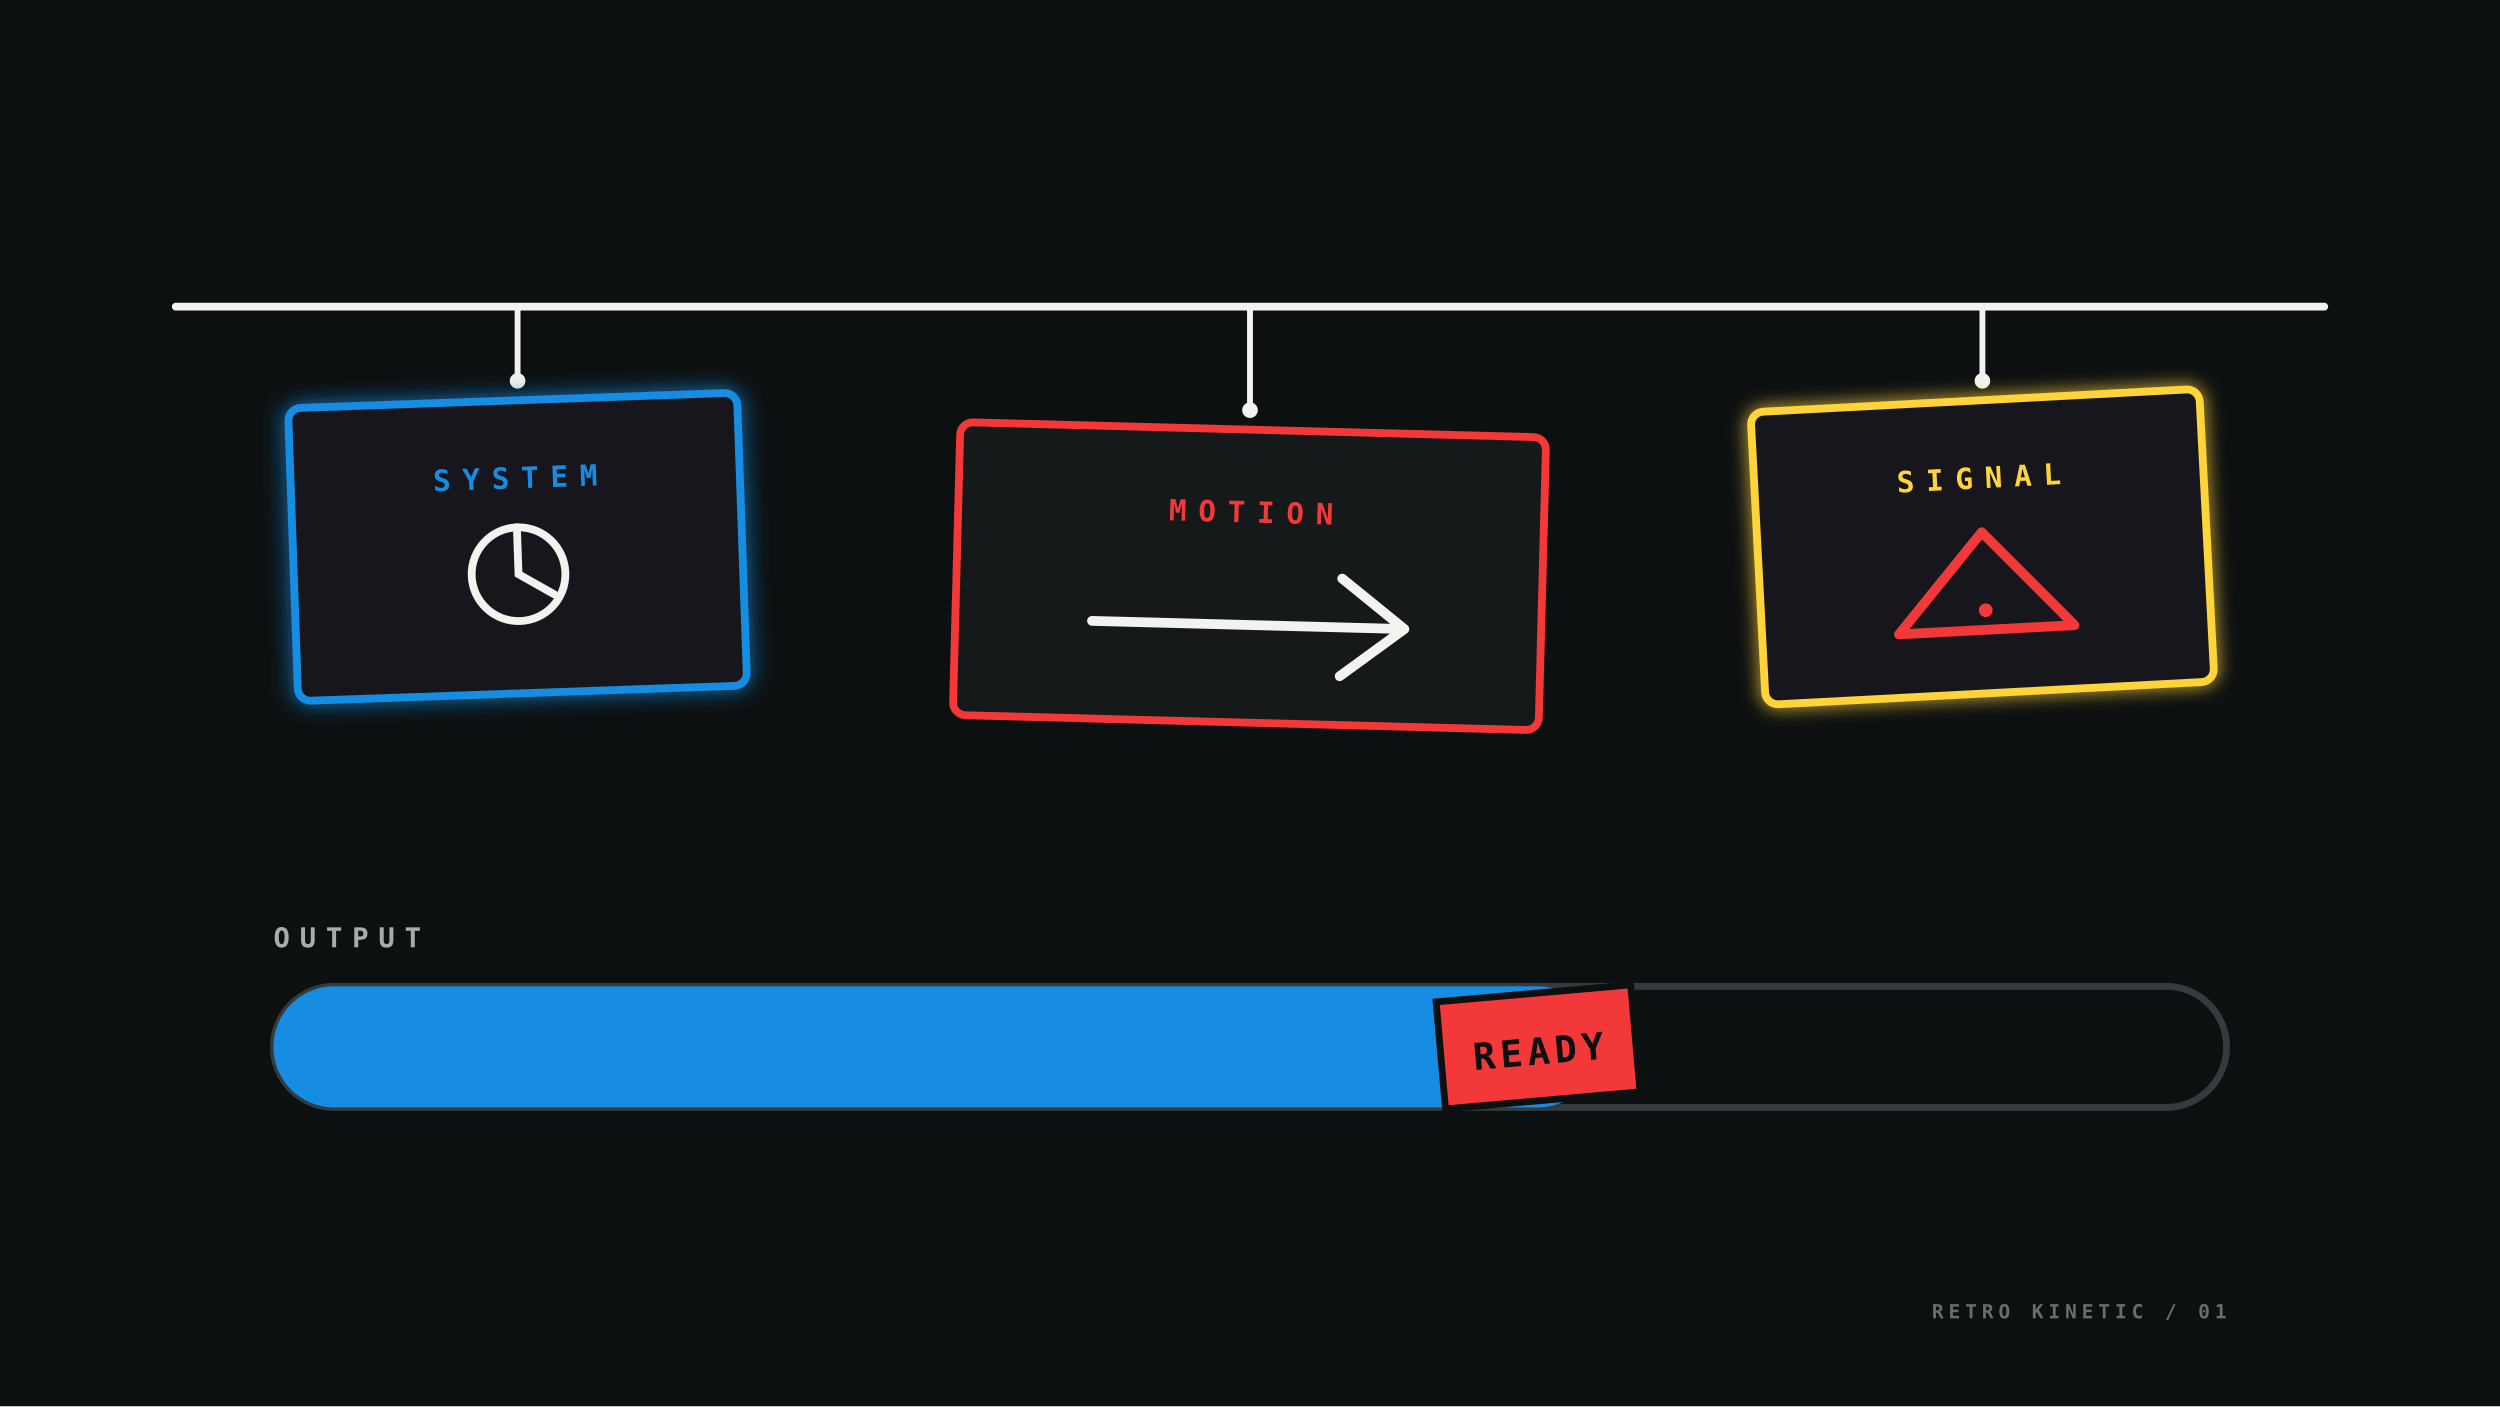
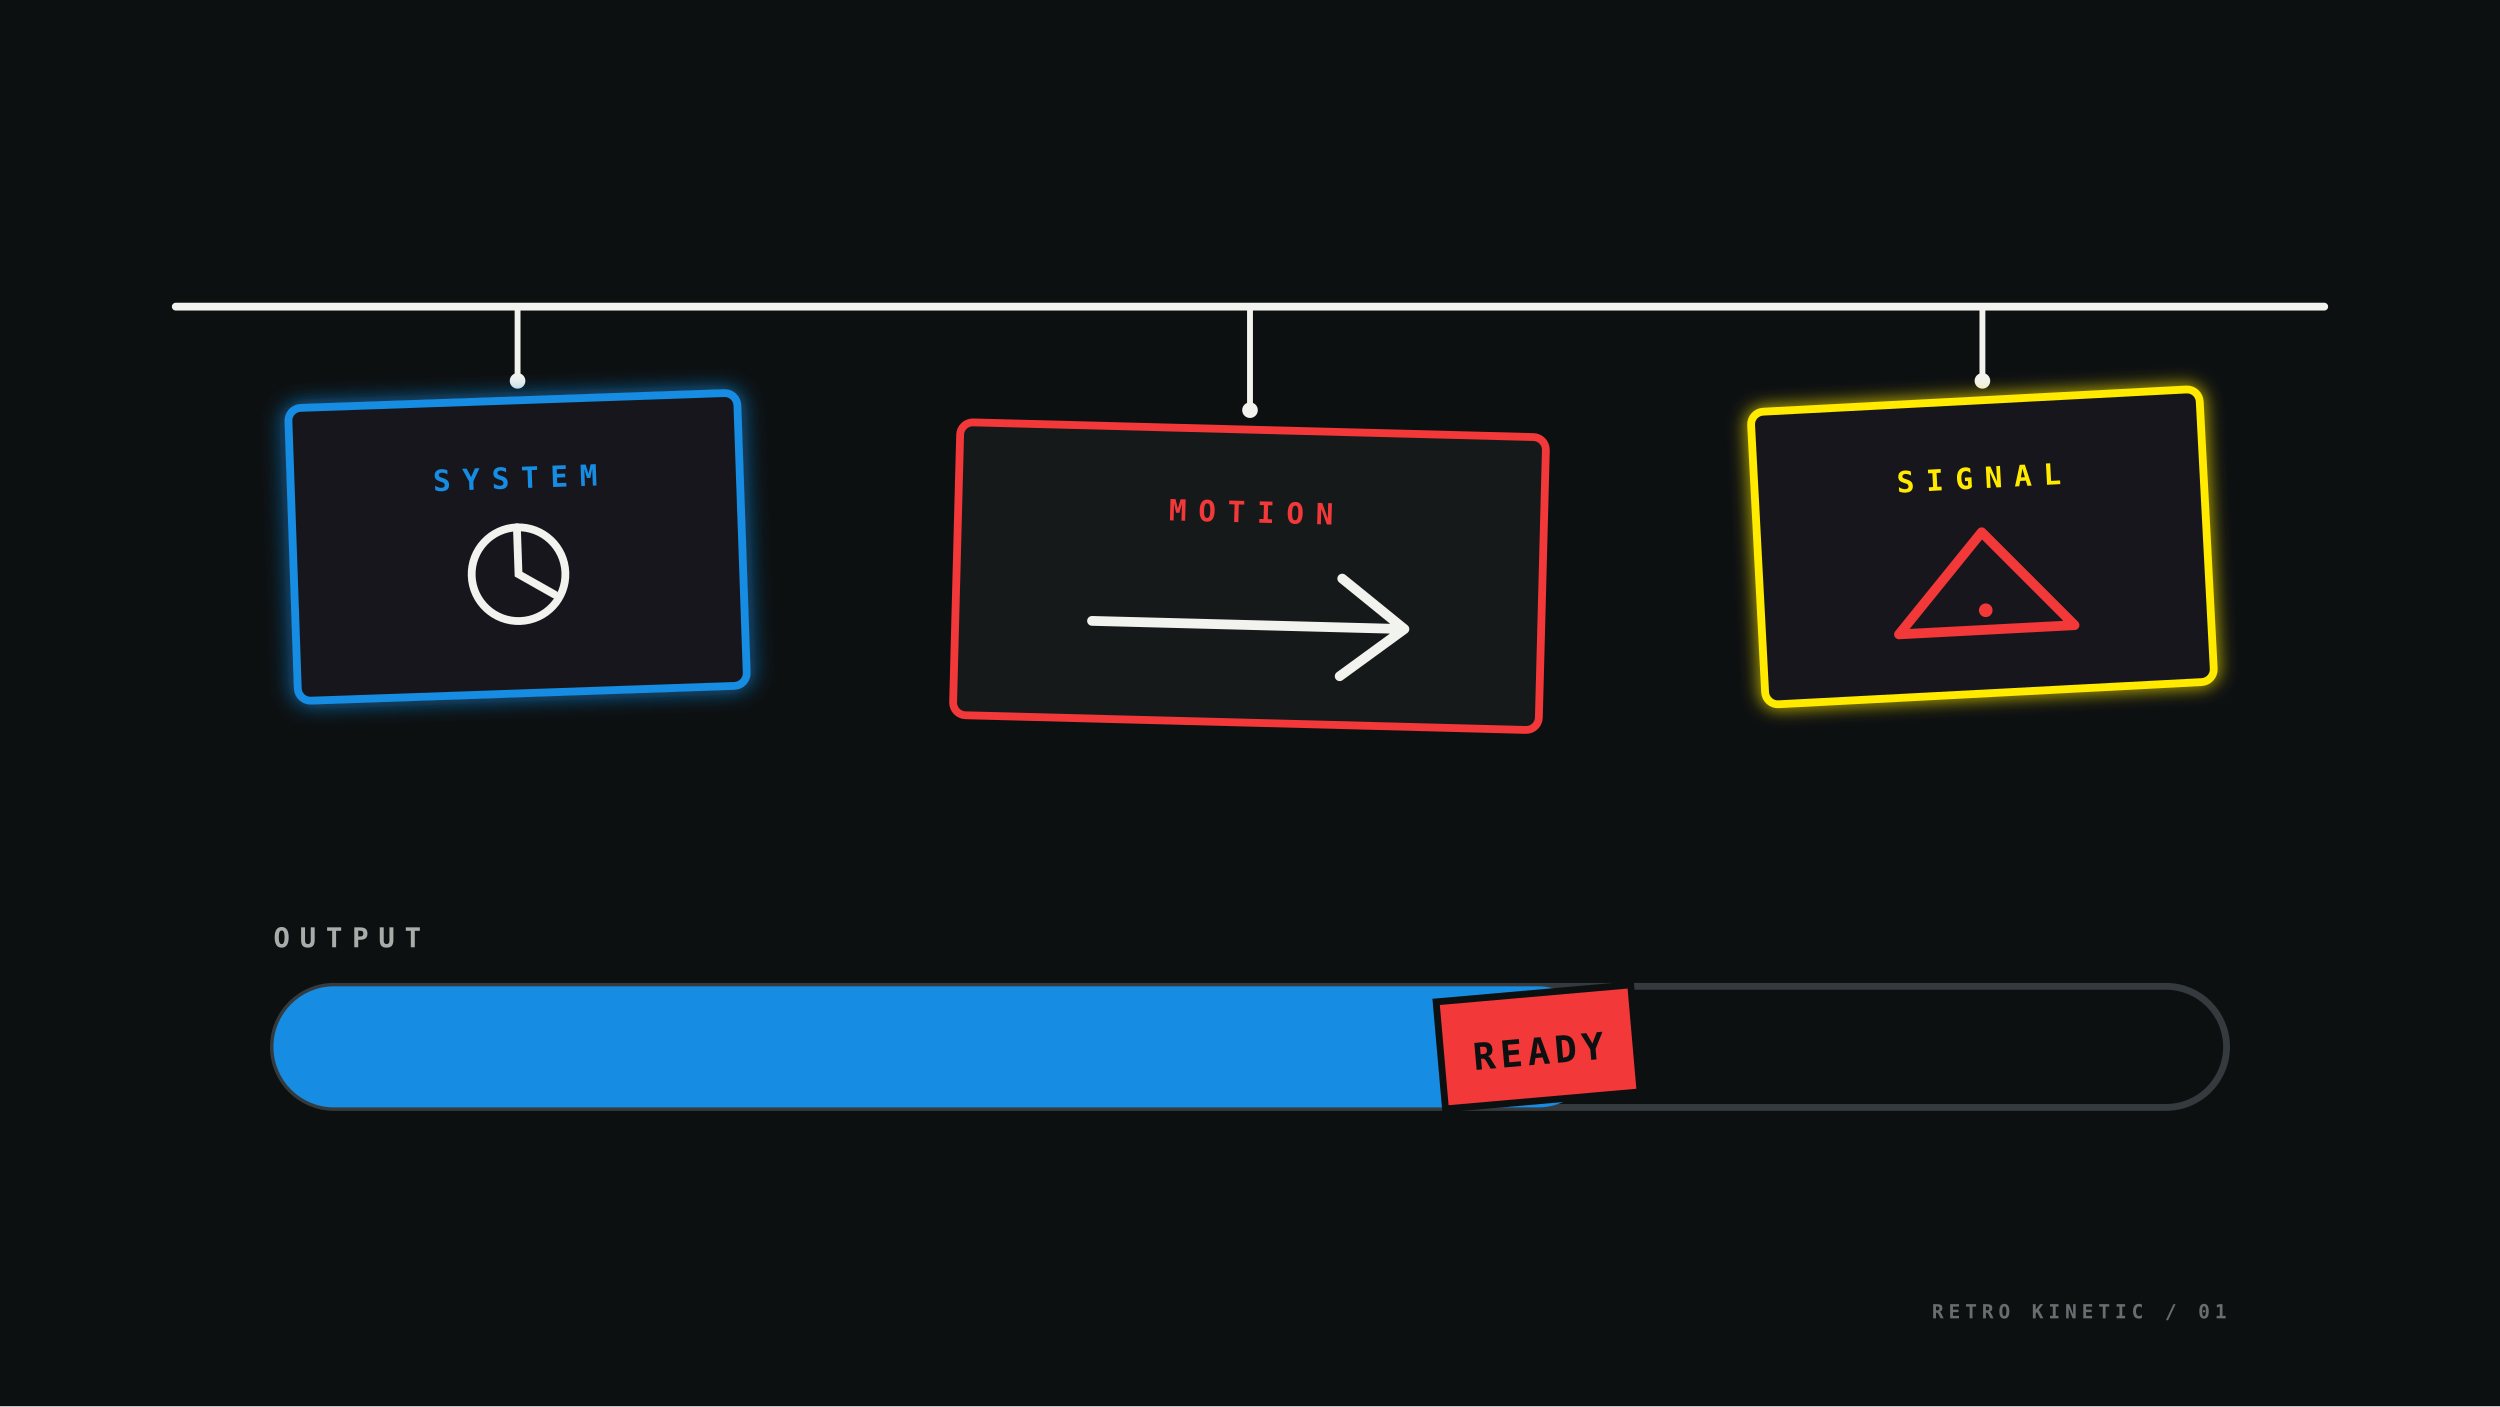
<svg xmlns="http://www.w3.org/2000/svg" width="2560" height="1440" viewBox="0 0 2560 1440">
  <defs>
    <filter id="blue-glow" x="-30%" y="-30%" width="160%" height="160%">
      <feGaussianBlur stdDeviation="11" result="blur" />
      <feMerge>
        <feMergeNode in="blur" />
        <feMergeNode in="SourceGraphic" />
      </feMerge>
    </filter>
    <filter id="yellow-glow" x="-30%" y="-30%" width="160%" height="160%">
      <feGaussianBlur stdDeviation="9" result="blur" />
      <feMerge>
        <feMergeNode in="blur" />
        <feMergeNode in="SourceGraphic" />
      </feMerge>
    </filter>
  </defs>
  <rect width="2560" height="1440" fill="#0D1011" />
  <path d="M180 314 H2380" fill="none" stroke="#F2F3EE" stroke-width="8" stroke-linecap="round" />
  <path d="M530 314 V390 M1280 314 V420 M2030 314 V390" fill="none" stroke="#F2F3EE" stroke-width="6" />
  <circle cx="530" cy="390" r="8" fill="#F2F3EE" />
  <circle cx="1280" cy="420" r="8" fill="#F2F3EE" />
  <circle cx="2030" cy="390" r="8" fill="#F2F3EE" />
  <g transform="rotate(-2 530 560)">
    <rect x="300" y="410" width="460" height="300" rx="13" fill="#15191A" stroke="#168DE2" stroke-width="8" filter="url(#blue-glow)" />
    <text x="530" y="500" fill="#168DE2" font-family="monospace" font-size="30" font-weight="700" letter-spacing="12" text-anchor="middle">SYSTEM</text>
    <circle cx="530" cy="588" r="48" fill="none" stroke="#F2F3EE" stroke-width="8" />
    <path d="M530 540 V588 L566 610" fill="none" stroke="#F2F3EE" stroke-width="8" stroke-linecap="round" />
  </g>
  <g transform="rotate(1.5 1280 570)">
    <rect x="980" y="440" width="600" height="300" rx="13" fill="#15191A" stroke="#F23838" stroke-width="8" />
    <text x="1280" y="535" fill="#F23838" font-family="monospace" font-size="30" font-weight="700" letter-spacing="12" text-anchor="middle">MOTION</text>
    <path d="M1120 640 H1440 M1375 590 L1440 640 L1375 690" fill="none" stroke="#F2F3EE" stroke-width="10" stroke-linecap="round" stroke-linejoin="round" />
  </g>
  <g transform="rotate(-3 2030 560)">
-     <rect x="1800" y="410" width="460" height="300" rx="13" fill="#15191A" stroke="#FFD43B" stroke-width="8" filter="url(#yellow-glow)" />
-     <text x="2030" y="500" fill="#FFD43B" font-family="monospace" font-size="30" font-weight="700" letter-spacing="12" text-anchor="middle">SIGNAL</text>
+     <rect x="1800" y="410" width="460" height="300" rx="13" fill="#15191A" stroke="#FFEA00" stroke-width="8" filter="url(#yellow-glow)" />
+     <text x="2030" y="500" fill="#FFEA00" font-family="monospace" font-size="30" font-weight="700" letter-spacing="12" text-anchor="middle">SIGNAL</text>
    <path d="M1940 645 L2030 545 L2120 645 Z" fill="none" stroke="#F23838" stroke-width="10" stroke-linejoin="round" />
    <circle cx="2030" cy="625" r="7" fill="#F23838" />
  </g>
  <text x="280" y="970" fill="#A8ADAA" font-family="monospace" font-size="28" font-weight="700" letter-spacing="10">OUTPUT</text>
  <rect x="280" y="1010" width="2000" height="124" rx="62" fill="none" stroke="#343A3D" stroke-width="7" />
  <path d="M342 1010 H1575 A62 62 0 0 1 1575 1134 H342 A62 62 0 0 1 342 1010 Z" fill="#168DE2" />
  <g transform="rotate(-5 1575 1072)">
    <rect x="1475" y="1017" width="200" height="110" fill="#F23838" stroke="#0D1011" stroke-width="7" />
    <text x="1575" y="1090" fill="#0D1011" font-family="monospace" font-size="38" font-weight="900" letter-spacing="5" text-anchor="middle">READY</text>
  </g>
  <text x="2280" y="1350" fill="#676D70" font-family="monospace" font-size="20" font-weight="700" letter-spacing="5" text-anchor="end">RETRO KINETIC / 01</text>
</svg>
